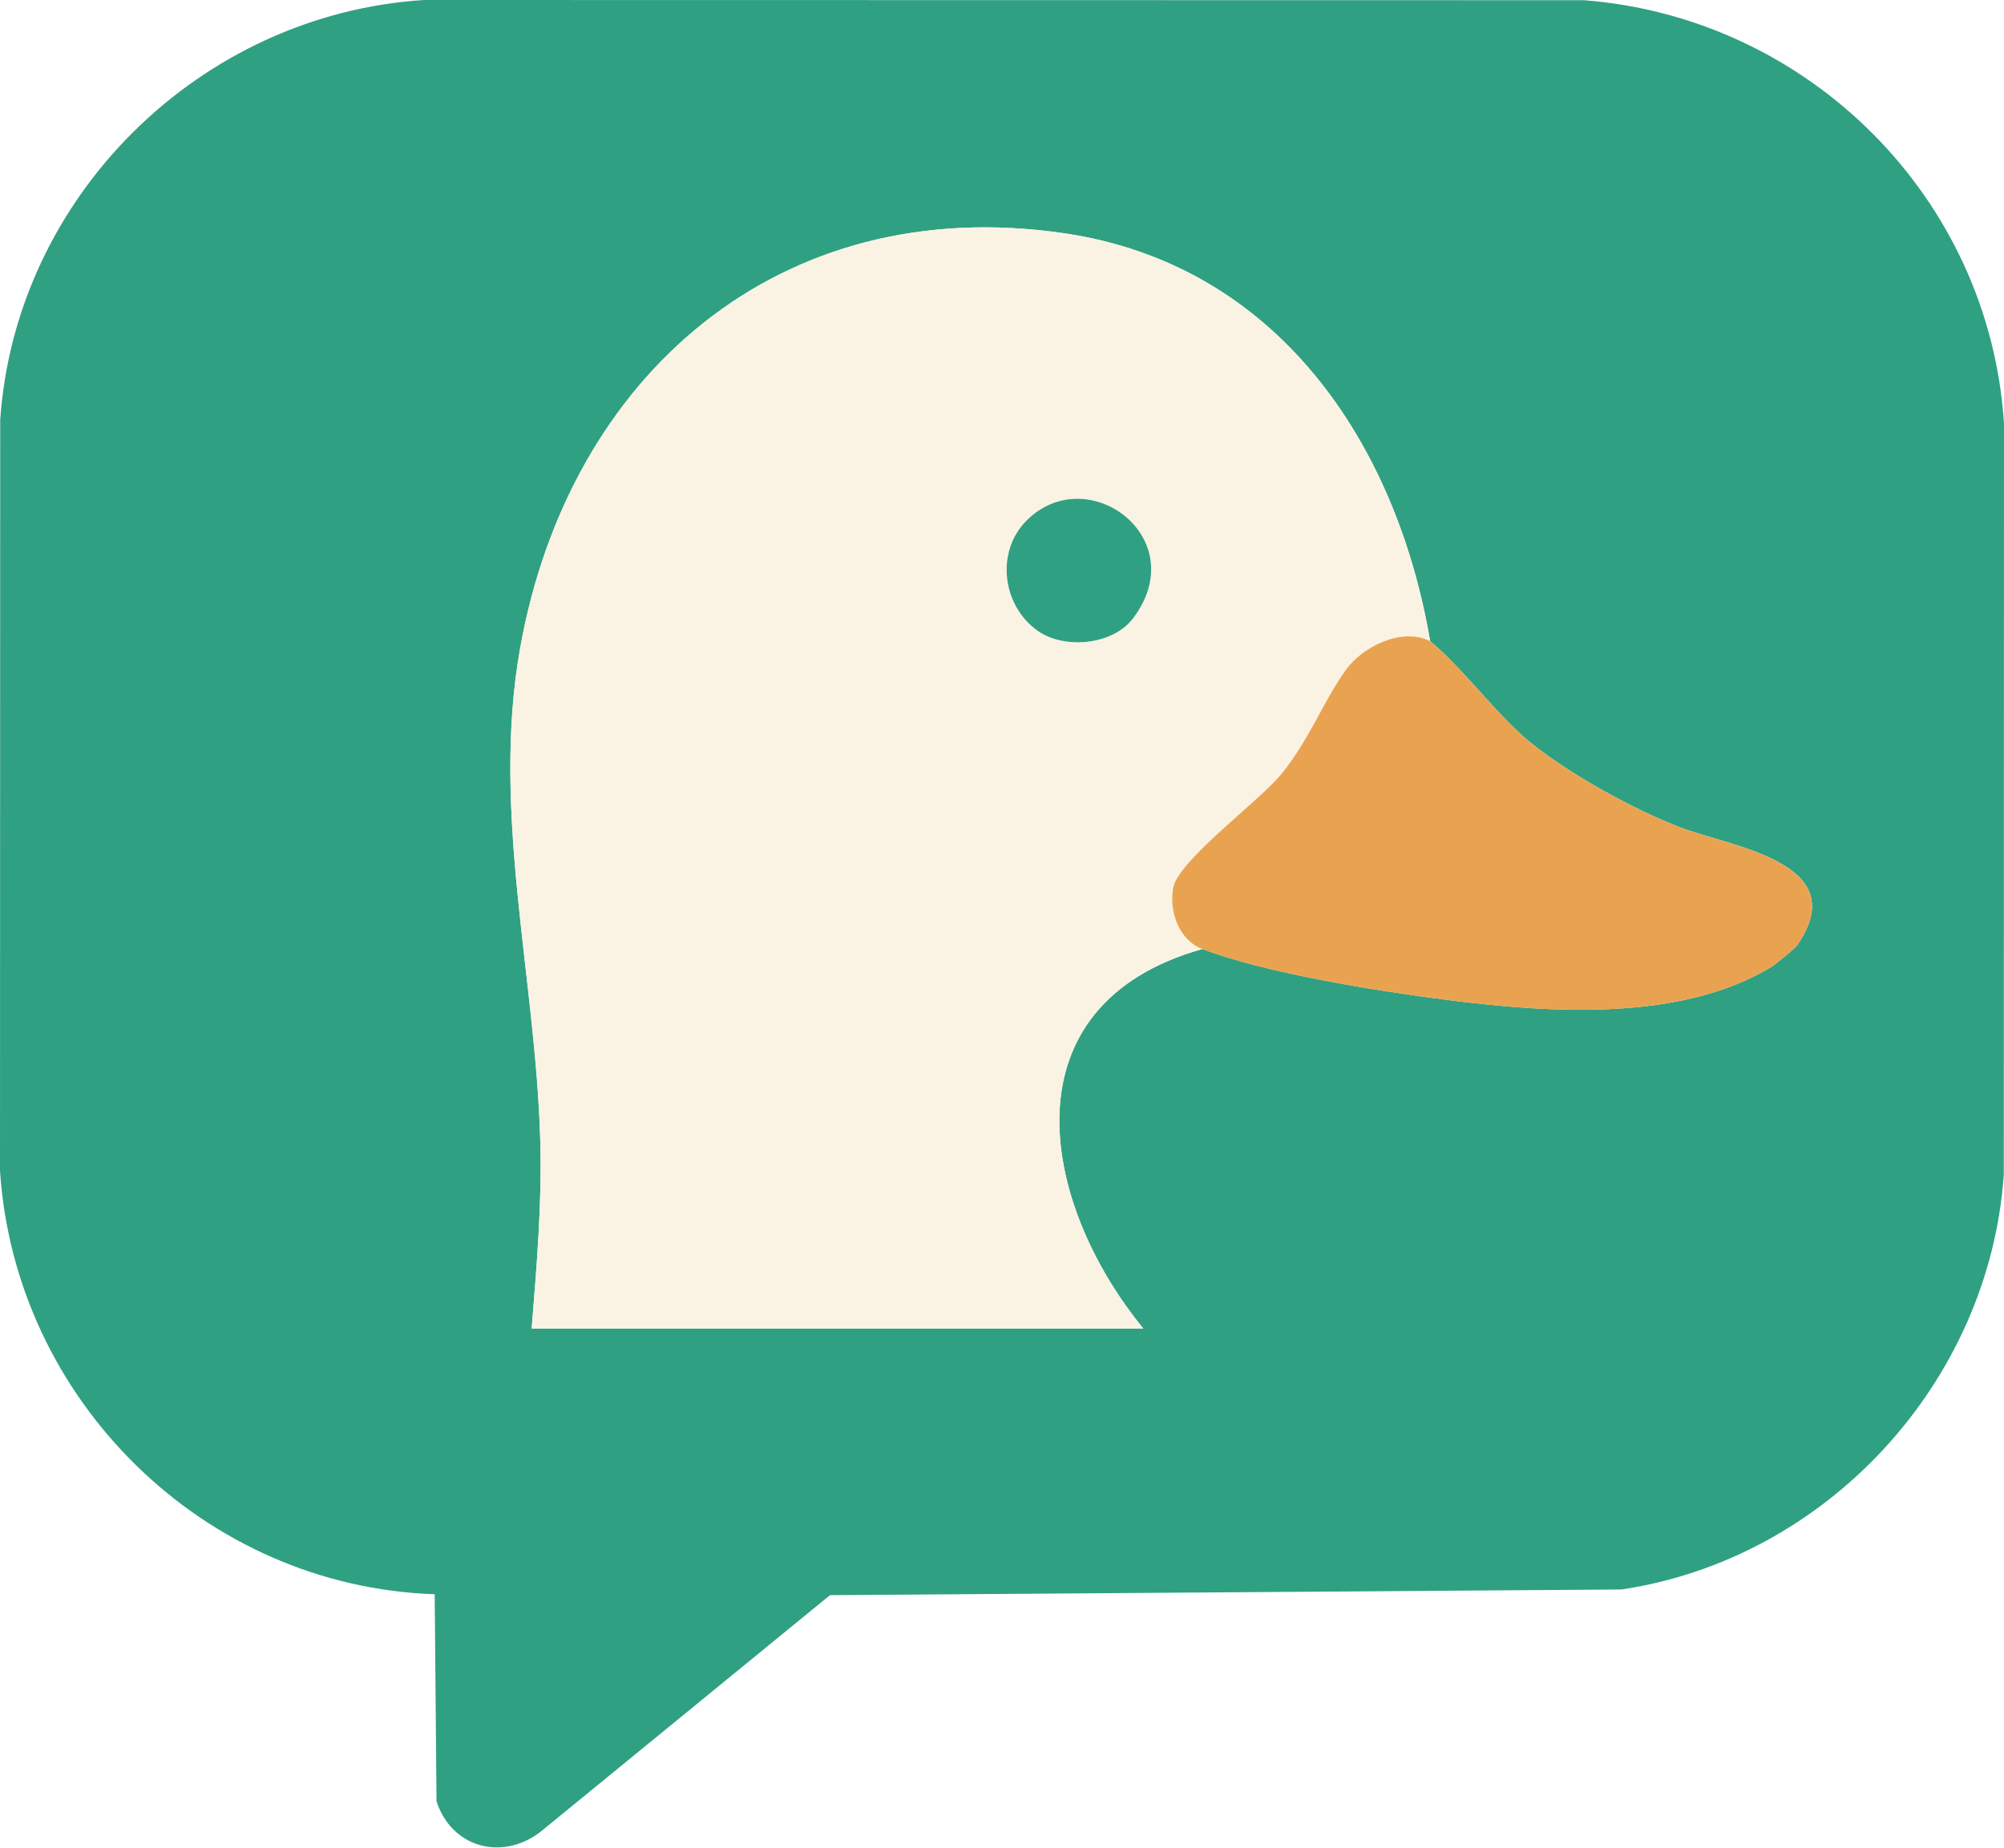
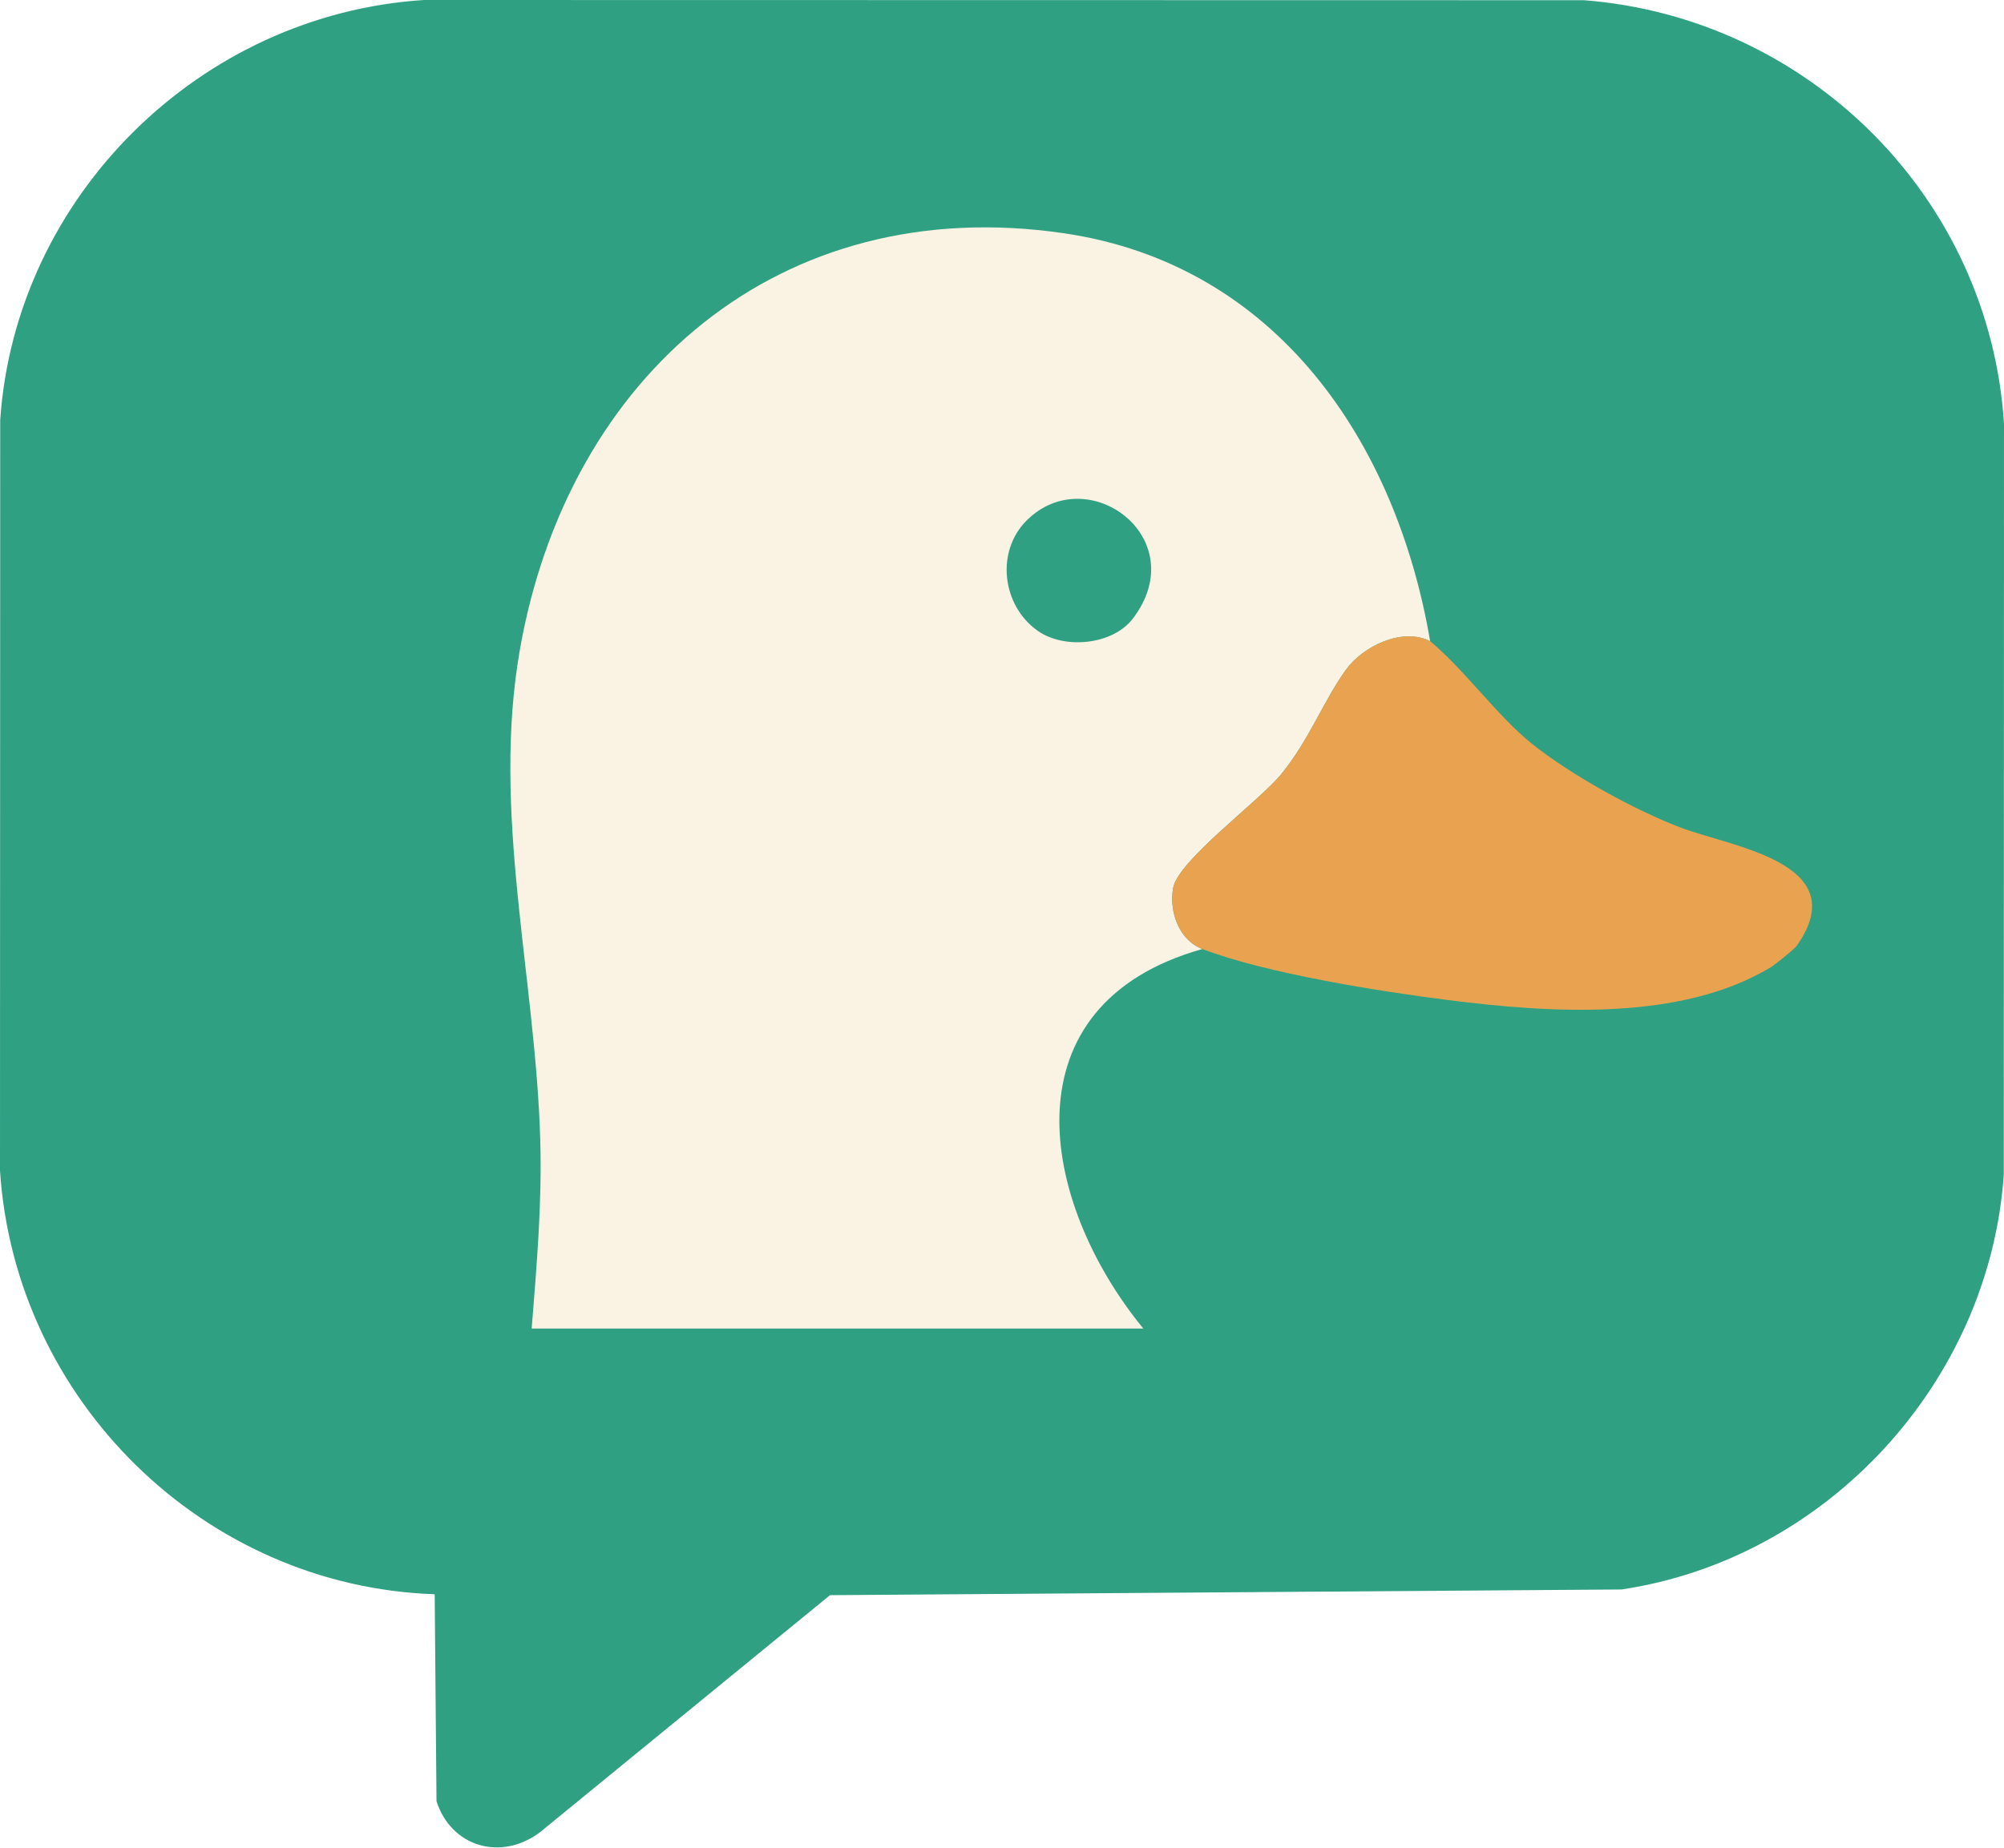
<svg xmlns="http://www.w3.org/2000/svg" id="kamotalk-symbol" data-name="KamoTalk Symbol" viewBox="0 0 475.08 438.07" role="img" aria-labelledby="title desc">
  <defs>
    <style>
      .brand-green {
        fill: #30a083;
      }

      .duck-cream {
        fill: #faf3e3;
      }

      .duck-orange {
        fill: #e9a350;
      }
    </style>
  </defs>
  <g id="symbol-artwork" data-name="Symbol Artwork">
-     <path id="speech-bubble" data-name="Speech Bubble" class="brand-green" d="M103.05,378.04c-54.72-1.87-99.51-45.99-103.05-100.45L.05,99.55C3.71,46.45,47.49,3.37,100.5,0l275.03.05c53.27,4.16,96.15,46.87,99.55,100.45l-.05,178.03c-3.39,49.21-41.89,91.1-90.62,98.38l-187.65,1.35-68.77,56.23c-9.16,6.89-21,3.53-24.51-7.37l-.43-49.07ZM339.04,152.04c-8.05-47.28-36.45-89.33-86.77-96.73-67.52-9.93-117.49,33.77-128.98,98.48-6.87,38.72,3.7,77.86,4.79,116.7.42,14.94-.85,29.69-2.04,44.54h145c-24.89-30.45-32.71-76.88,14-90,15.22,5.81,41.98,10.04,58.38,12.12,24.26,3.08,55.01,5.08,76.38-7.8.93-.56,5.6-4.3,6.17-5.11,13.78-19.71-15.51-23.41-27.61-28.03-11.02-4.21-26.07-12.53-35.26-19.91-8.16-6.56-15.8-17.36-24.06-24.27Z" />
-     <path id="duck-head" data-name="Duck Head" class="duck-cream" d="M339.04,152.04c-6.67-3.36-15.99,1.27-19.95,6.76-5.47,7.59-8.72,16.71-15.44,24.88-5.3,6.43-24.43,20.42-25.55,26.93-.96,5.61,1.39,12.31,6.94,14.43-46.71,13.12-38.89,59.55-14,90H126.04c1.19-14.85,2.46-29.6,2.04-44.54-1.09-38.85-11.66-77.99-4.79-116.7,11.49-64.71,61.46-108.41,128.98-98.48,50.32,7.4,78.72,49.45,86.77,96.73ZM268.6,146.64c14.37-19.03-10.72-37.63-25.2-23.24-7.4,7.35-5.89,20.19,2.6,26.18,6.34,4.47,17.83,3.37,22.6-2.94Z" />
+     <path id="speech-bubble" data-name="Speech Bubble" class="brand-green" d="M103.05,378.04c-54.72-1.87-99.51-45.99-103.05-100.45L.05,99.55C3.71,46.45,47.49,3.37,100.5,0l275.03.05c53.27,4.16,96.15,46.87,99.55,100.45l-.05,178.03c-3.39,49.21-41.89,91.1-90.62,98.38l-187.65,1.35-68.77,56.23c-9.16,6.89-21,3.53-24.51-7.37l-.43-49.07Z" />
+     <path id="duck-head" data-name="Duck Head" class="duck-cream" d="M339.04,152.04c-6.67-3.36-15.99,1.27-19.95,6.76-5.47,7.59-8.72,16.71-15.44,24.88-5.3,6.43-24.43,20.42-25.55,26.93-.96,5.61,1.39,12.31,6.94,14.43-46.71,13.12-38.89,59.55-14,90H126.04c1.19-14.85,2.46-29.6,2.04-44.54-1.09-38.85-11.66-77.99-4.79-116.7,11.49-64.71,61.46-108.41,128.98-98.48,50.32,7.4,78.72,49.45,86.77,96.73Z" />
    <path id="duck-beak" data-name="Duck Beak" class="duck-orange" d="M339.04,152.04c8.26,6.91,15.9,17.71,24.06,24.27,9.19,7.38,24.24,15.7,35.26,19.91,12.11,4.62,41.39,8.32,27.61,28.03-.57.81-5.24,4.55-6.17,5.11-21.37,12.88-52.12,10.87-76.38,7.8-16.4-2.08-43.16-6.3-58.38-12.12-5.55-2.12-7.91-8.82-6.94-14.43,1.12-6.51,20.25-20.49,25.55-26.93,6.73-8.17,9.97-17.29,15.44-24.88,3.96-5.49,13.28-10.13,19.95-6.76Z" />
    <path id="duck-eye" data-name="Duck Eye" class="brand-green" d="M268.6,146.64c-4.77,6.31-16.26,7.42-22.6,2.94-8.49-5.99-10-18.83-2.6-26.18,14.48-14.39,39.58,4.21,25.2,23.24Z" />
  </g>
</svg>
